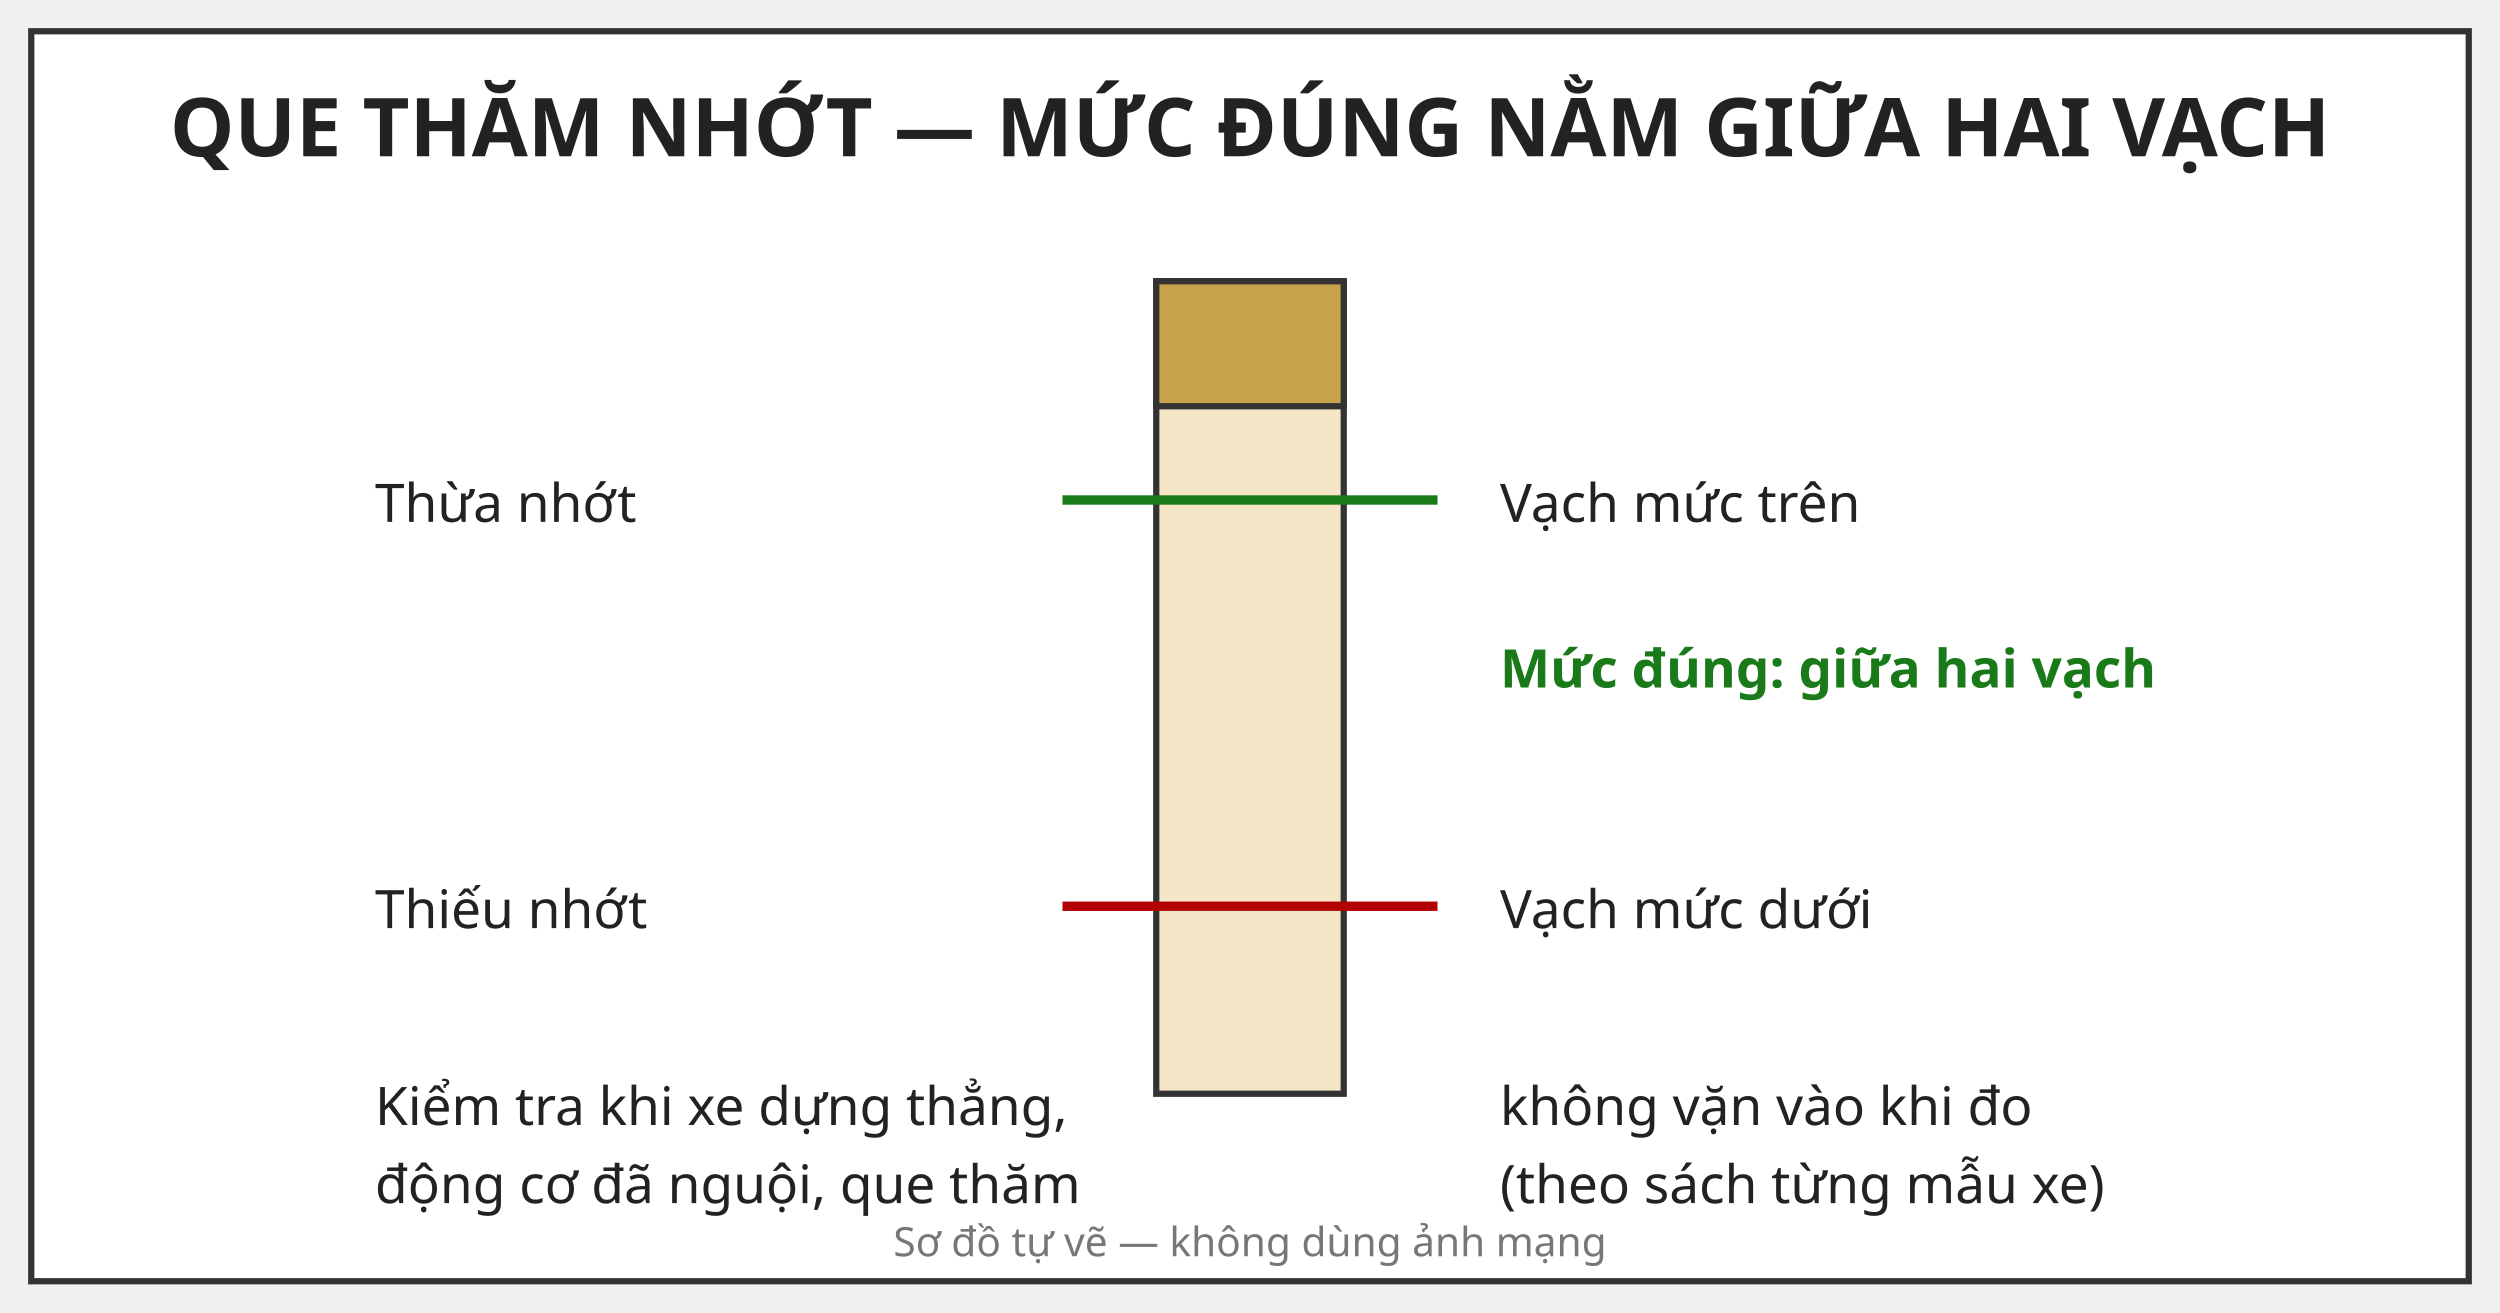
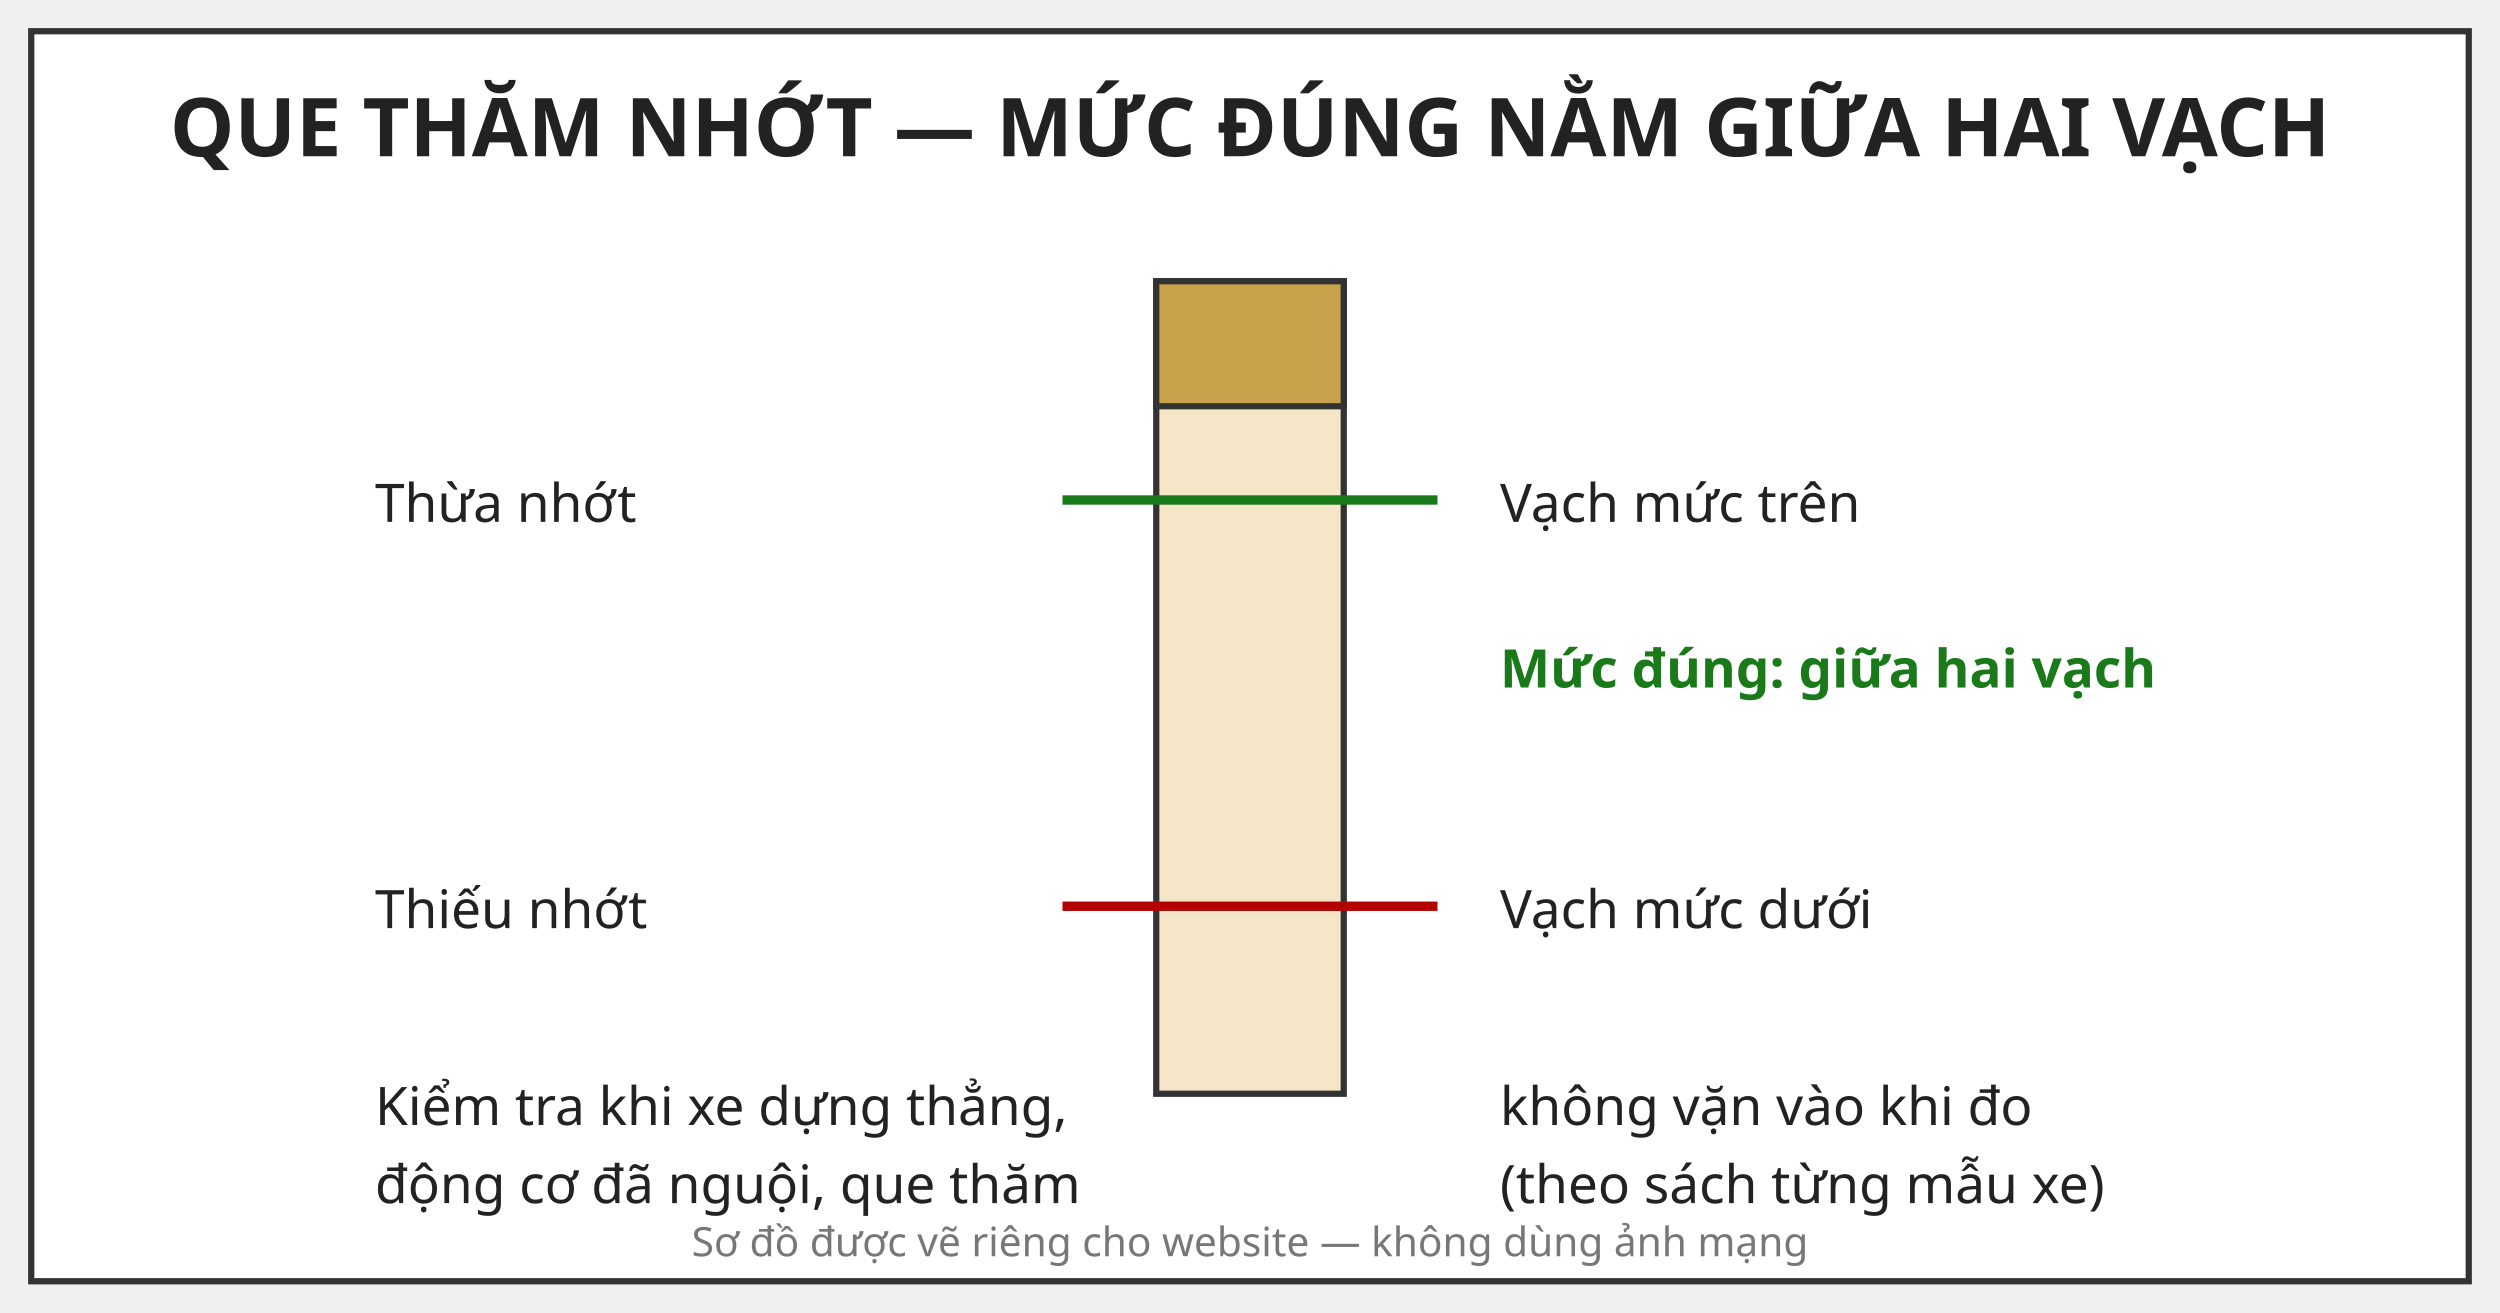
<svg xmlns="http://www.w3.org/2000/svg" width="800" height="420" viewBox="0 0 800 420" role="img" aria-labelledby="t2 d2">
  <rect x="10" y="10" width="780" height="400" fill="#ffffff" stroke="#333333" stroke-width="2" />
  <text x="400" y="50" text-anchor="middle" font-family="sans-serif" font-size="26" font-weight="bold" fill="#222222">QUE THĂM NHỚT — MỨC ĐÚNG NẰM GIỮA HAI VẠCH</text>
  <g font-family="sans-serif" font-size="17" fill="#222222">
    <rect x="370" y="90" width="60" height="260" fill="#f5e6c8" stroke="#333333" stroke-width="2" />
    <rect x="370" y="90" width="60" height="40" fill="#c8a24a" stroke="#333333" stroke-width="2" />
    <line x1="340" y1="160" x2="460" y2="160" stroke="#1a7a1a" stroke-width="3" />
    <text x="480" y="167">Vạch mức trên</text>
    <line x1="340" y1="290" x2="460" y2="290" stroke="#b30000" stroke-width="3" />
    <text x="480" y="297">Vạch mức dưới</text>
    <text x="480" y="220" fill="#1a7a1a" font-weight="bold">Mức đúng: giữa hai vạch</text>
    <text x="120" y="167">Thừa nhớt</text>
    <text x="120" y="297">Thiếu nhớt</text>
    <text x="120" y="360">Kiểm tra khi xe dựng thẳng,</text>
    <text x="120" y="385">động cơ đã nguội, que thăm</text>
    <text x="480" y="360">không vặn vào khi đo</text>
    <text x="480" y="385">(theo sách từng mẫu xe)</text>
  </g>
-   <text x="400" y="402" text-anchor="middle" font-family="sans-serif" font-size="13" fill="#777777">Sơ đồ tự vẽ — không dùng ảnh mạng</text>
+   <text x="400" y="402" text-anchor="middle" font-family="sans-serif" font-size="13" fill="#777777">Sơ đồ được vẽ riêng cho website — không dùng ảnh mạng</text>
</svg>
